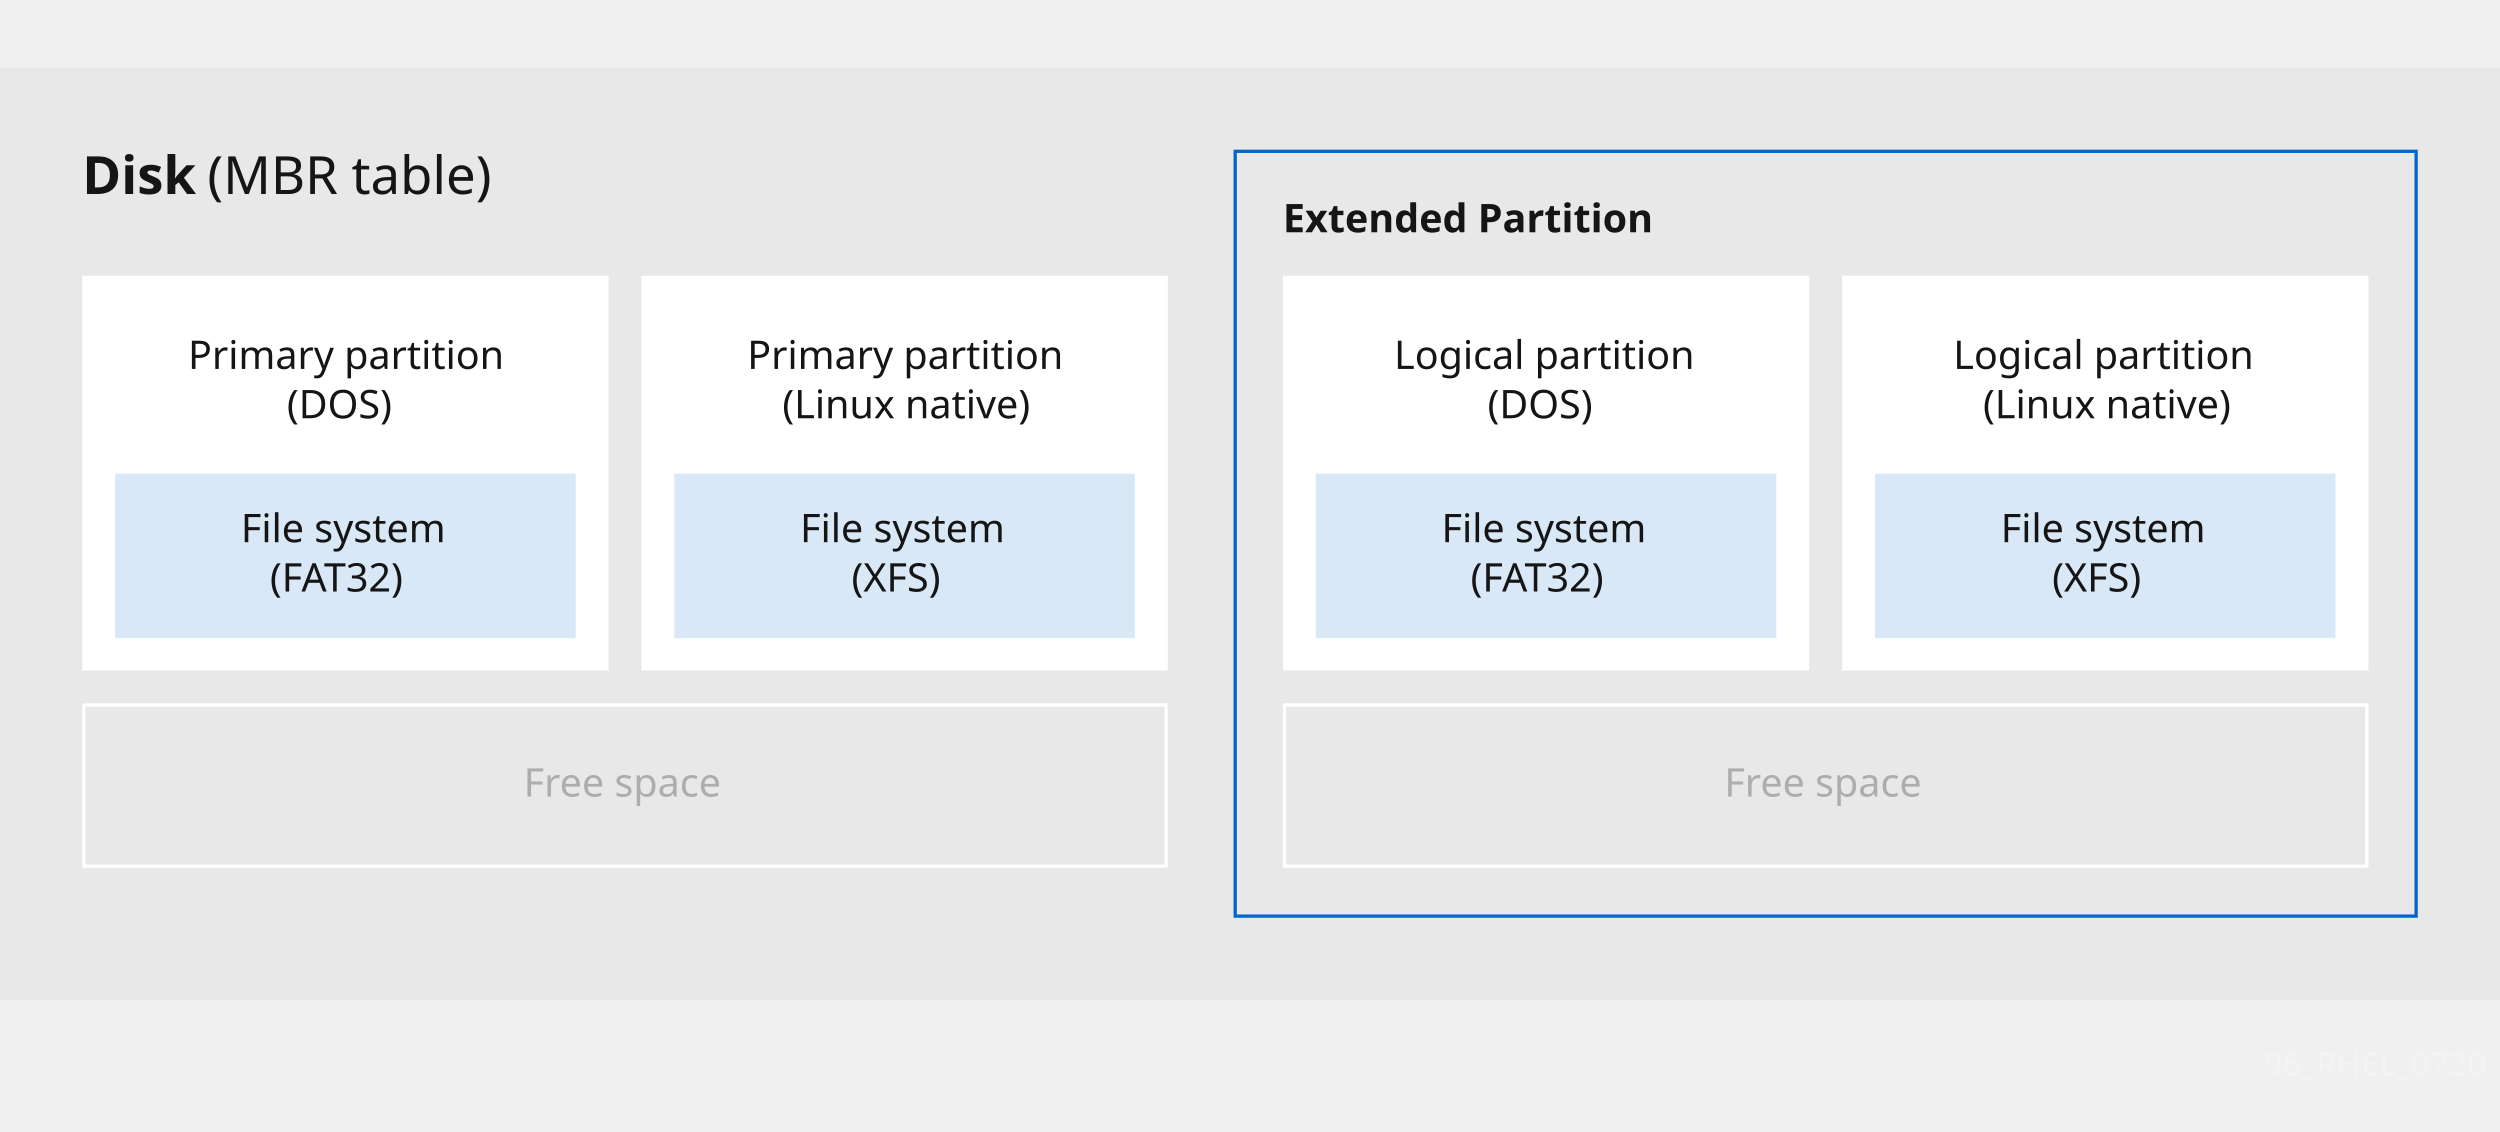
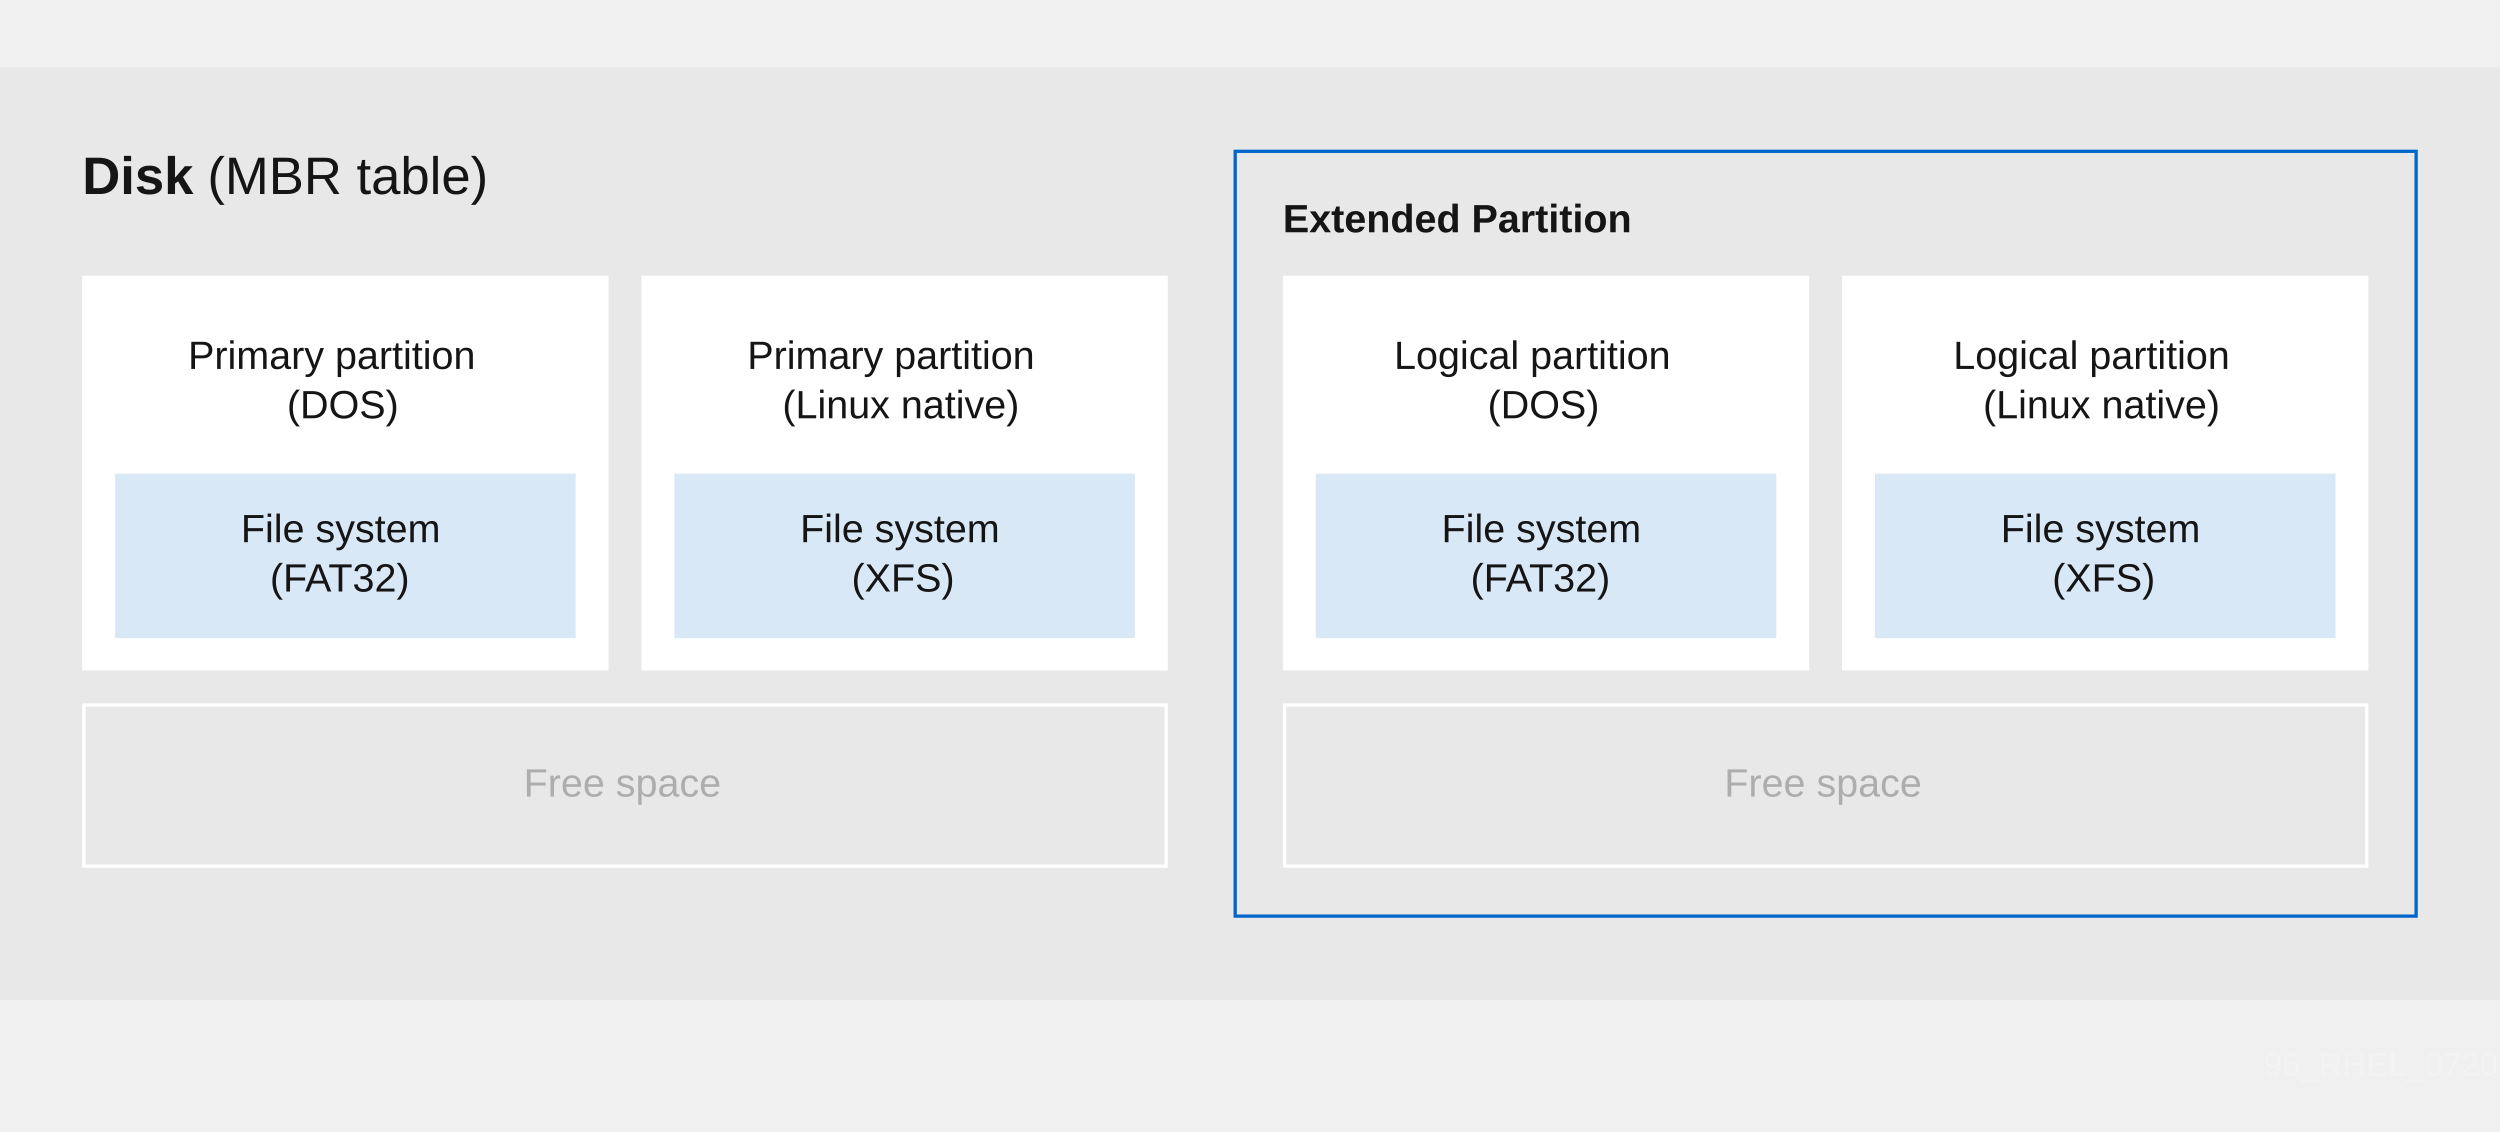
<svg xmlns="http://www.w3.org/2000/svg" id="e1141341-b83f-45ed-b3cc-6c5b1f595bbe" data-name="artwork" width="760" height="344">
  <defs>
-     <style>.f5dbd403-142f-4bcd-a559-50905d94a709{font-family:RedHatText-Regular,Red Hat Text}.b6f22461-fad3-42bf-bc84-a07f0de56427{fill:#151515}.f5dbd403-142f-4bcd-a559-50905d94a709{font-weight:400}.b14f4513-90d2-40ae-b58b-8fdd5375681d,.b6f22461-fad3-42bf-bc84-a07f0de56427{font-size:12px}.b961aa14-e7be-40fd-a358-336fb7b679ec{fill:#fff}.b14f4513-90d2-40ae-b58b-8fdd5375681d,.b6f22461-fad3-42bf-bc84-a07f0de56427{font-family:RedHatText-Medium,Red Hat Text;font-weight:500}.b7f0eb63-8973-43a8-909d-e8fd226adc8d{fill:#d9e8f7}.b14f4513-90d2-40ae-b58b-8fdd5375681d{fill:#adadad}</style>
+     <style>.f5dbd403-142f-4bcd-a559-50905d94a709{font-family:RedHatText,"Red Hat Text",Overpass,"Helvetica Neue",Arial,sans-serif}.b6f22461-fad3-42bf-bc84-a07f0de56427{fill:#151515}.f5dbd403-142f-4bcd-a559-50905d94a709{font-weight:400}.b14f4513-90d2-40ae-b58b-8fdd5375681d,.b6f22461-fad3-42bf-bc84-a07f0de56427{font-size:12px}.b961aa14-e7be-40fd-a358-336fb7b679ec{fill:#fff}.b14f4513-90d2-40ae-b58b-8fdd5375681d,.b6f22461-fad3-42bf-bc84-a07f0de56427{font-family:RedHatText,"Red Hat Text",Overpass,"Helvetica Neue",Arial,sans-serif;font-weight:500}.b7f0eb63-8973-43a8-909d-e8fd226adc8d{fill:#d9e8f7}.b14f4513-90d2-40ae-b58b-8fdd5375681d{fill:#adadad}</style>
  </defs>
-   <text transform="translate(688.182 327.017)" font-family="RedHatText-Regular,Red Hat Text" font-size="10" fill="#f3f3f3">96_RHEL_0720</text>
+   <text transform="translate(688.182 327.017)" font-family="RedHatText,&quot;Red Hat Text&quot;,Overpass,&quot;Helvetica Neue&quot;,Arial,sans-serif" font-size="10" fill="#f3f3f3">96_RHEL_0720</text>
  <path fill="none" d="M0 304h760v40H0z" />
  <path fill="#e8e8e8" d="M0 20.5h760V304H0z" />
-   <text transform="translate(25 58.972)" font-family="RedHatText-Bold,Red Hat Text" font-weight="700" fill="#151515" font-size="16">Disk <tspan x="38.048" y="0" letter-spacing="0" font-weight="400" font-family="RedHatText-Regular,Red Hat Text">(MBR table)</tspan>
+   <text transform="translate(25 58.972)" font-family="RedHatText,&quot;Red Hat Text&quot;,Overpass,&quot;Helvetica Neue&quot;,Arial,sans-serif" font-weight="700" fill="#151515" font-size="16">Disk <tspan x="38.048" y="0" letter-spacing="0" font-weight="400">(MBR table)</tspan>
  </text>
  <path d="M734 46.5V278H376V46.5h358m1-1H375V279h360V45.5z" fill="#06c" />
-   <text transform="translate(390 70.604)" font-size="12" font-family="RedHatText-Bold,Red Hat Text" font-weight="700" fill="#151515">Extended Partition</text>
+   <text transform="translate(390 70.604)" font-size="12" font-family="RedHatText,&quot;Red Hat Text&quot;,Overpass,&quot;Helvetica Neue&quot;,Arial,sans-serif" font-weight="700" fill="#151515">Extended Partition</text>
  <path class="b961aa14-e7be-40fd-a358-336fb7b679ec" d="M390 83.824h160v120H390z" />
  <text class="b6f22461-fad3-42bf-bc84-a07f0de56427" transform="translate(423.801 112.148)">Logical partition<tspan class="f5dbd403-142f-4bcd-a559-50905d94a709">
      <tspan x="28.422" y="15">(DOS)</tspan>
    </tspan>
  </text>
  <path class="b7f0eb63-8973-43a8-909d-e8fd226adc8d" d="M400 144h140v50H400z" />
  <text class="b6f22461-fad3-42bf-bc84-a07f0de56427" transform="translate(438.236 164.824)">File system<tspan class="f5dbd403-142f-4bcd-a559-50905d94a709">
      <tspan x="8.826" y="15">(FAT32)</tspan>
    </tspan>
  </text>
  <path class="b961aa14-e7be-40fd-a358-336fb7b679ec" d="M560 83.824h160v120H560z" />
  <text class="b6f22461-fad3-42bf-bc84-a07f0de56427" transform="translate(593.801 112.148)">Logical partition<tspan class="f5dbd403-142f-4bcd-a559-50905d94a709">
      <tspan x="9.042" y="15">(Linux native)</tspan>
    </tspan>
  </text>
  <path class="b7f0eb63-8973-43a8-909d-e8fd226adc8d" d="M570 144h140v50H570z" />
  <text class="b6f22461-fad3-42bf-bc84-a07f0de56427" transform="translate(608.236 164.824)">File system<tspan class="f5dbd403-142f-4bcd-a559-50905d94a709">
      <tspan x="15.63" y="15">(XFS)</tspan>
    </tspan>
  </text>
  <path class="b961aa14-e7be-40fd-a358-336fb7b679ec" d="M25 83.824h160v120H25z" />
  <text class="b6f22461-fad3-42bf-bc84-a07f0de56427" transform="translate(57.175 112.148)">Primary partition<tspan class="f5dbd403-142f-4bcd-a559-50905d94a709">
      <tspan x="30.048" y="15">(DOS)</tspan>
    </tspan>
  </text>
  <path class="b7f0eb63-8973-43a8-909d-e8fd226adc8d" d="M35 144h140v50H35z" />
  <text class="b6f22461-fad3-42bf-bc84-a07f0de56427" transform="translate(73.236 164.824)">File system<tspan class="f5dbd403-142f-4bcd-a559-50905d94a709">
      <tspan x="8.826" y="15">(FAT32)</tspan>
    </tspan>
  </text>
  <path class="b961aa14-e7be-40fd-a358-336fb7b679ec" d="M195 83.824h160v120H195z" />
  <text class="b6f22461-fad3-42bf-bc84-a07f0de56427" transform="translate(227.175 112.148)">Primary partition<tspan class="f5dbd403-142f-4bcd-a559-50905d94a709">
      <tspan x="10.668" y="15">(Linux native)</tspan>
    </tspan>
  </text>
  <path class="b7f0eb63-8973-43a8-909d-e8fd226adc8d" d="M205 144h140v50H205z" />
  <text class="b6f22461-fad3-42bf-bc84-a07f0de56427" transform="translate(243.236 164.824)">File system<tspan class="f5dbd403-142f-4bcd-a559-50905d94a709">
      <tspan x="15.63" y="15">(XFS)</tspan>
    </tspan>
  </text>
  <path class="b961aa14-e7be-40fd-a358-336fb7b679ec" d="M719 214.824v48H391v-48h328m1-1H390v50h330v-50z" />
  <text class="b14f4513-90d2-40ae-b58b-8fdd5375681d" transform="translate(524.196 242.148)">Free space</text>
  <path class="b961aa14-e7be-40fd-a358-336fb7b679ec" d="M354 214.824v48H26v-48h328m1-1H25v50h330v-50z" />
  <text class="b14f4513-90d2-40ae-b58b-8fdd5375681d" transform="translate(159.196 242.148)">Free space</text>
</svg>
